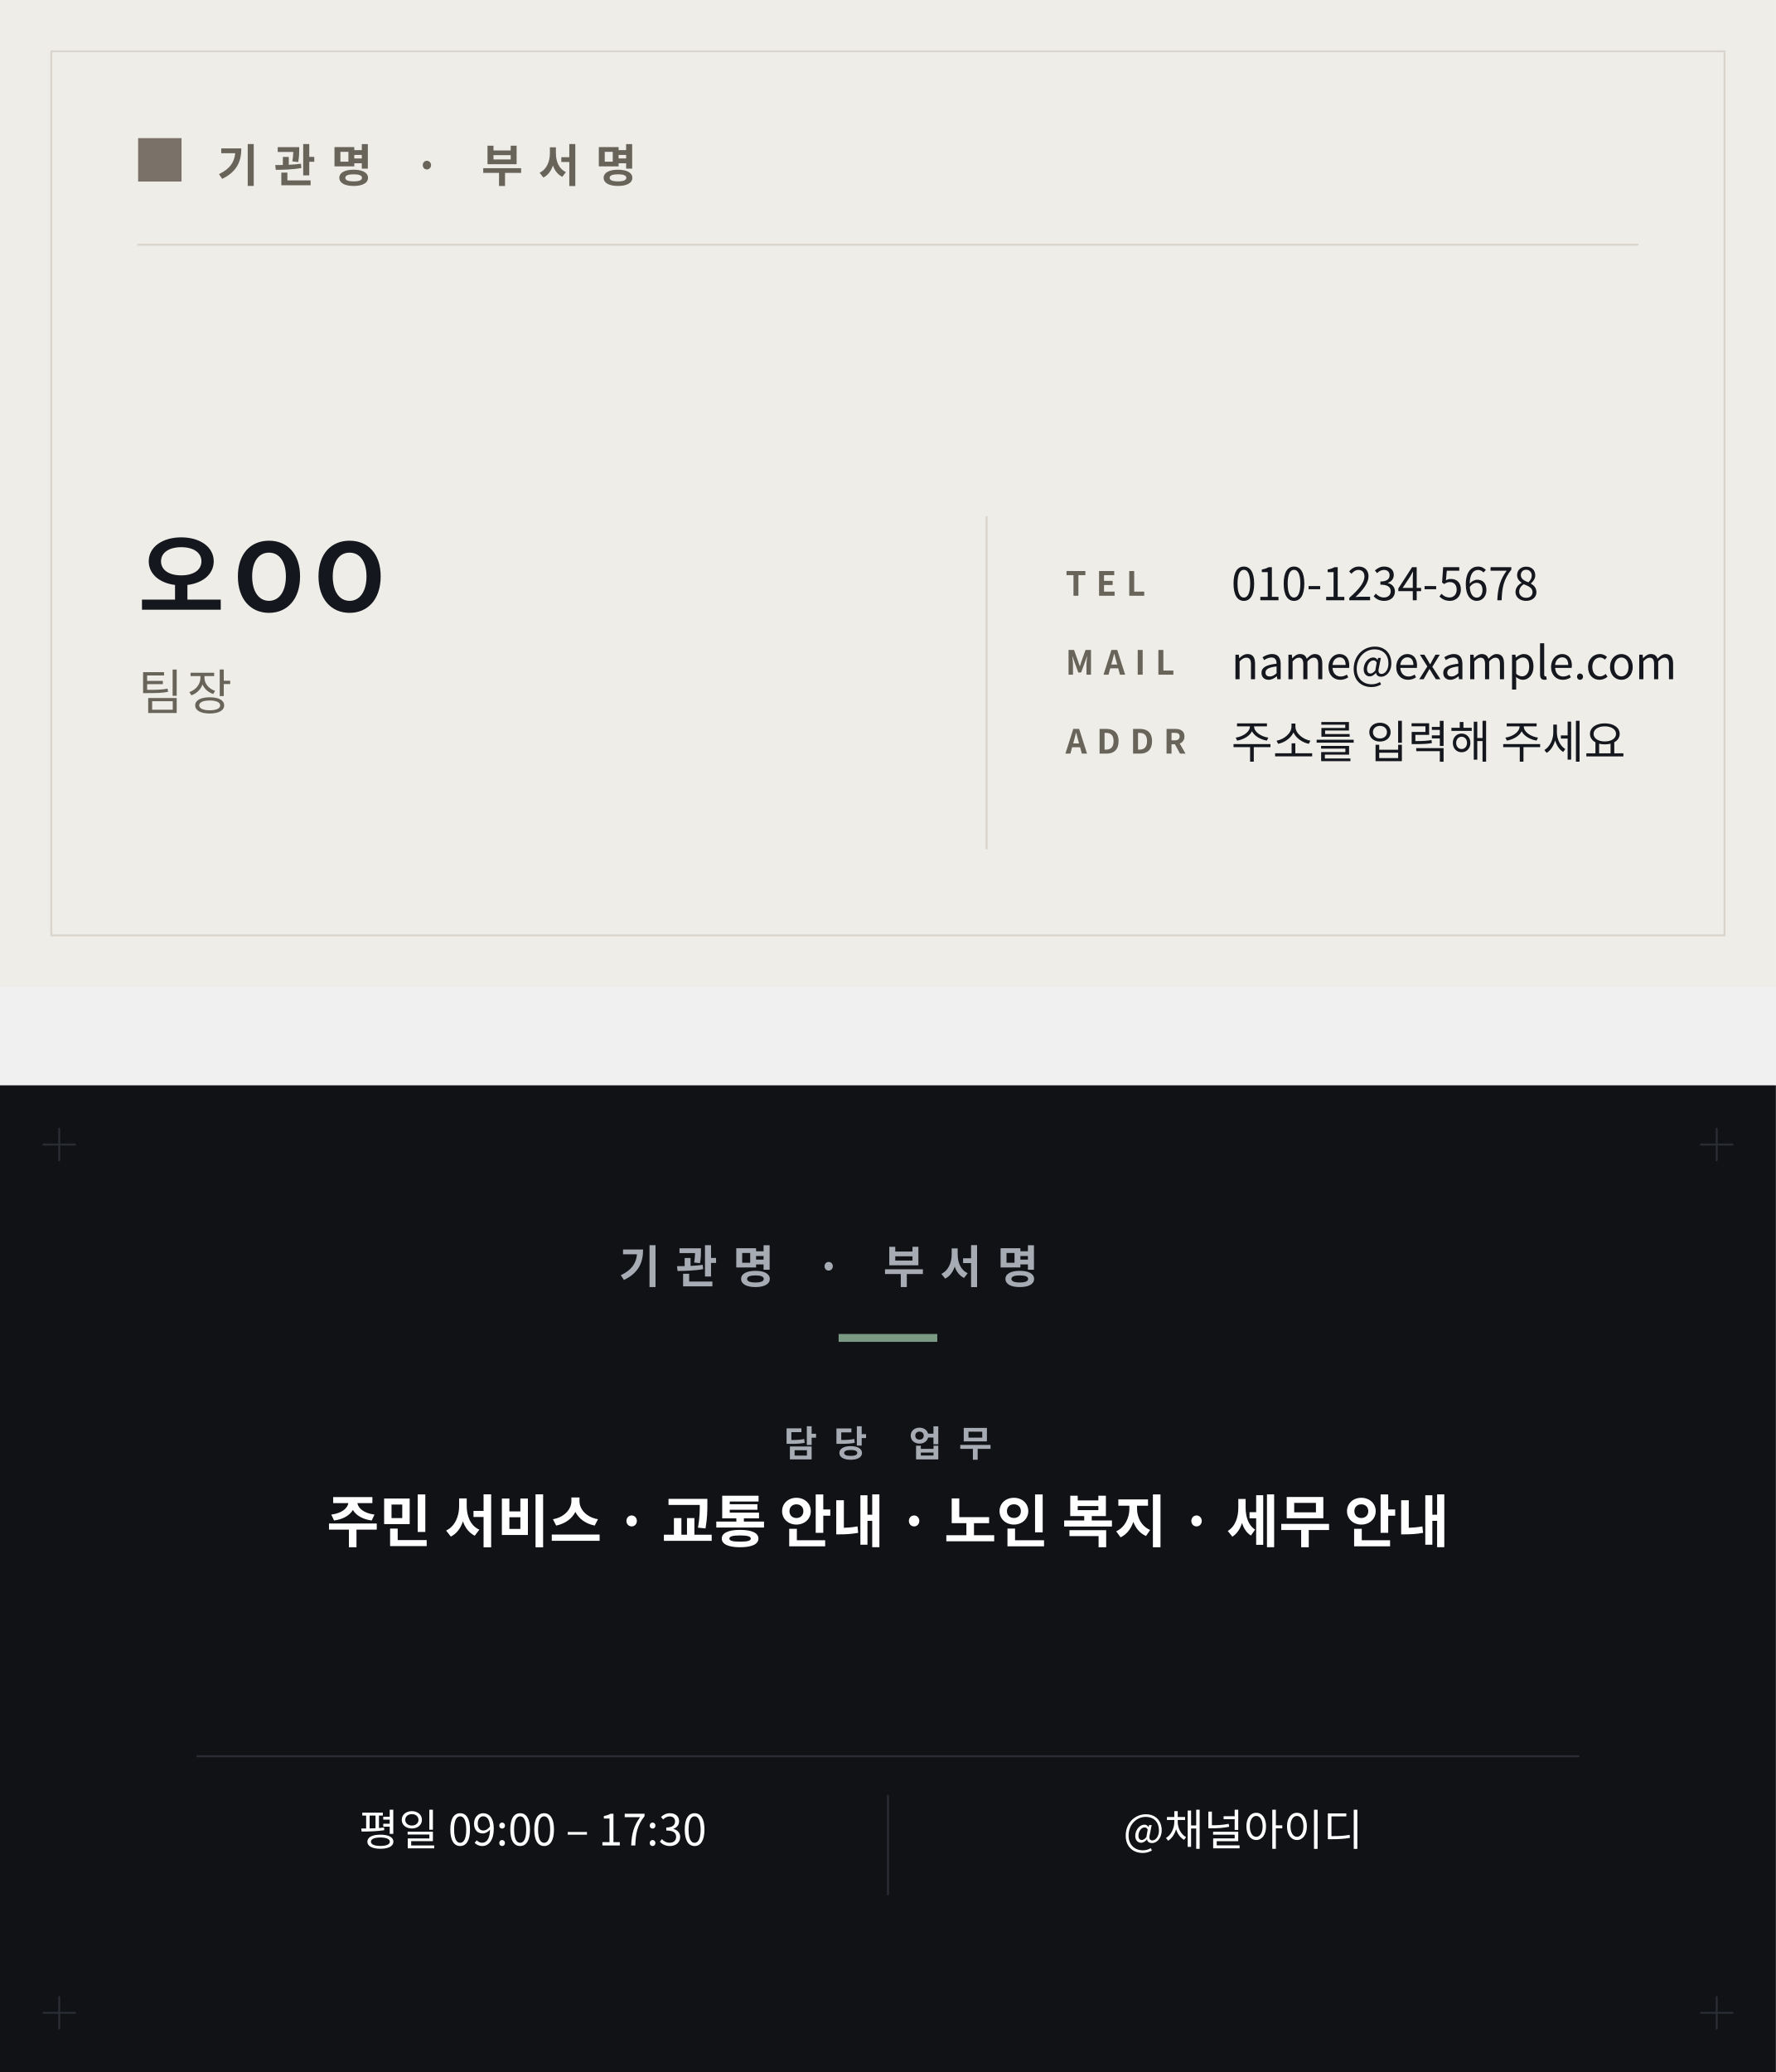
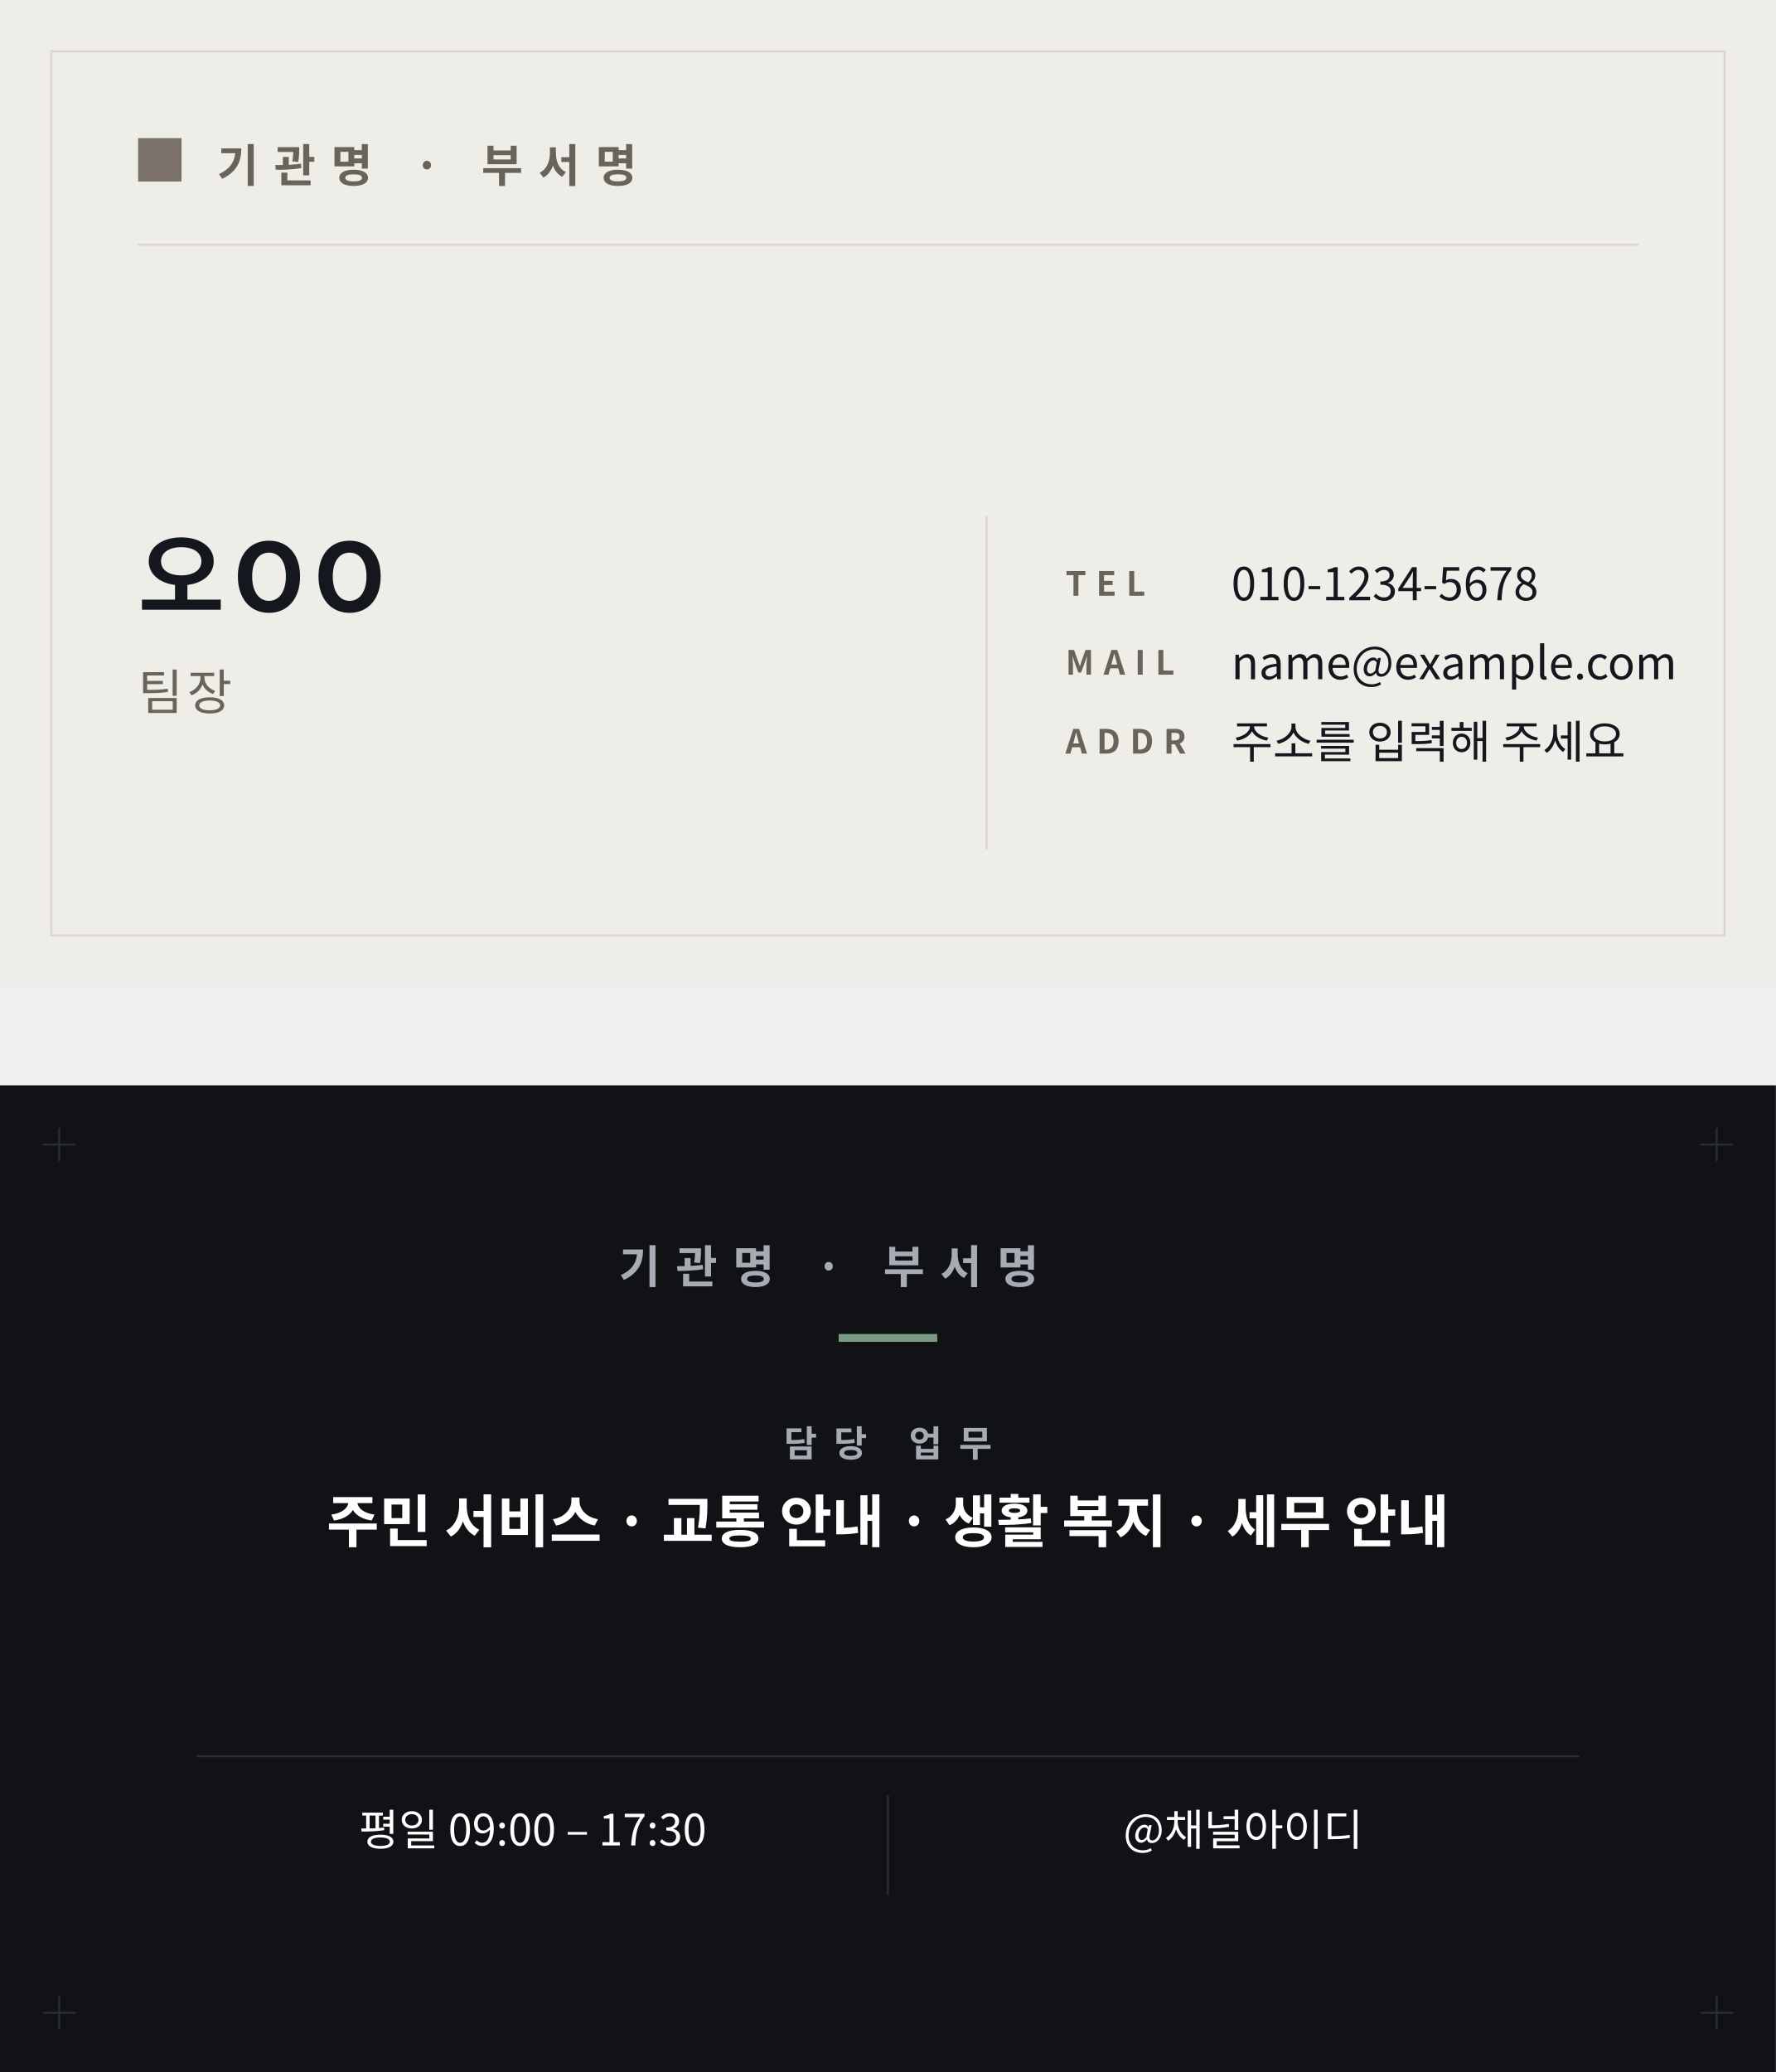
<svg xmlns="http://www.w3.org/2000/svg" width="90mm" height="105mm" viewBox="0 0 900 1050">
  <g id="front">
    <rect width="900" height="500" fill="#EFEDE8" />
    <rect x="26" y="26" width="848" height="448" fill="none" stroke="#D9D5CD" stroke-width="1" stroke-linejoin="round" />
    <rect x="70" y="70" width="22" height="22" fill="#7A7268" />
    <text font-family="Pretendard,'Noto Sans KR','Noto Sans CJK KR','Malgun Gothic','Apple SD Gothic Neo',sans-serif" font-size="22.9" font-weight="700" fill="#686459" text-anchor="start" letter-spacing="7.8">
      <tspan x="110" y="92.2">기관명 · 부서명</tspan>
    </text>
    <line x1="70" y1="124" x2="830" y2="124" stroke="#D9D5CD" stroke-width="1" stroke-linecap="round" />
    <text font-family="Pretendard,'Noto Sans KR','Noto Sans CJK KR','Malgun Gothic','Apple SD Gothic Neo',sans-serif" font-size="47.6" font-weight="700" fill="#14171D" text-anchor="start" letter-spacing="4.2">
      <tspan x="70" y="309.9">오OO</tspan>
    </text>
    <text font-family="Pretendard,'Noto Sans KR','Noto Sans CJK KR','Malgun Gothic','Apple SD Gothic Neo',sans-serif" font-size="24.7" font-weight="400" fill="#686459" text-anchor="start" letter-spacing="2.1">
      <tspan x="70" y="359.7">팀장</tspan>
    </text>
    <line x1="500" y1="262" x2="500" y2="430" stroke="#D9D5CD" stroke-width="1" stroke-linecap="round" />
    <text font-family="Pretendard,'Noto Sans KR','Noto Sans CJK KR','Malgun Gothic','Apple SD Gothic Neo',sans-serif" font-size="16.9" font-weight="700" fill="#686459" text-anchor="start" letter-spacing="4.9">
      <tspan x="540" y="301.9">TEL</tspan>
    </text>
    <text font-family="Pretendard,'Noto Sans KR','Noto Sans CJK KR','Malgun Gothic','Apple SD Gothic Neo',sans-serif" font-size="22.9" font-weight="400" fill="#14171D" text-anchor="start">
      <tspan x="624" y="304.2">010-1234-5678</tspan>
    </text>
    <text font-family="Pretendard,'Noto Sans KR','Noto Sans CJK KR','Malgun Gothic','Apple SD Gothic Neo',sans-serif" font-size="16.9" font-weight="700" fill="#686459" text-anchor="start" letter-spacing="4.9">
      <tspan x="540" y="341.9">MAIL</tspan>
    </text>
    <text font-family="Pretendard,'Noto Sans KR','Noto Sans CJK KR','Malgun Gothic','Apple SD Gothic Neo',sans-serif" font-size="22.9" font-weight="400" fill="#14171D" text-anchor="start">
      <tspan x="624" y="344.2">name@example.com</tspan>
    </text>
    <text font-family="Pretendard,'Noto Sans KR','Noto Sans CJK KR','Malgun Gothic','Apple SD Gothic Neo',sans-serif" font-size="16.9" font-weight="700" fill="#686459" text-anchor="start" letter-spacing="4.9">
      <tspan x="540" y="381.9">ADDR</tspan>
    </text>
    <text font-family="Pretendard,'Noto Sans KR','Noto Sans CJK KR','Malgun Gothic','Apple SD Gothic Neo',sans-serif" font-size="22.9" font-weight="400" fill="#14171D" text-anchor="start">
      <tspan x="624" y="384.2">주소를 입력해 주세요</tspan>
    </text>
  </g>
  <g id="back" transform="translate(0 550)">
    <rect width="900" height="500" fill="#101216" />
    <line x1="22" y1="30" x2="38" y2="30" stroke="#2A2D34" stroke-width="1" stroke-linecap="round" />
    <line x1="30" y1="22" x2="30" y2="38" stroke="#2A2D34" stroke-width="1" stroke-linecap="round" />
    <line x1="862" y1="30" x2="878" y2="30" stroke="#2A2D34" stroke-width="1" stroke-linecap="round" />
    <line x1="870" y1="22" x2="870" y2="38" stroke="#2A2D34" stroke-width="1" stroke-linecap="round" />
    <line x1="22" y1="470" x2="38" y2="470" stroke="#2A2D34" stroke-width="1" stroke-linecap="round" />
    <line x1="30" y1="462" x2="30" y2="478" stroke="#2A2D34" stroke-width="1" stroke-linecap="round" />
    <line x1="862" y1="470" x2="878" y2="470" stroke="#2A2D34" stroke-width="1" stroke-linecap="round" />
    <line x1="870" y1="462" x2="870" y2="478" stroke="#2A2D34" stroke-width="1" stroke-linecap="round" />
    <text font-family="Pretendard,'Noto Sans KR','Noto Sans CJK KR','Malgun Gothic','Apple SD Gothic Neo',sans-serif" font-size="22.9" font-weight="700" fill="#A7ABB4" text-anchor="middle" letter-spacing="7.8">
      <tspan x="420" y="100.2">기관명 · 부서명</tspan>
    </text>
    <rect x="425" y="126" width="50" height="4" fill="#7A9A84" />
    <text font-family="Pretendard,'Noto Sans KR','Noto Sans CJK KR','Malgun Gothic','Apple SD Gothic Neo',sans-serif" font-size="18.3" font-weight="700" fill="#A7ABB4" text-anchor="middle" letter-spacing="8.5">
      <tspan x="450" y="188.1">담당 업무</tspan>
    </text>
    <text font-family="Pretendard,'Noto Sans KR','Noto Sans CJK KR','Malgun Gothic','Apple SD Gothic Neo',sans-serif" font-size="28.9" font-weight="700" fill="#FFFFFF" text-anchor="middle">
-       <tspan x="450" y="231.5">주민 서비스  ·  교통 안내  ·  노인 복지  ·  세무 안내</tspan>
+       <tspan x="450" y="231.5">주민 서비스  ·  교통 안내  ·  생활 복지  ·  세무 안내</tspan>
    </text>
    <line x1="100" y1="340" x2="800" y2="340" stroke="#2A2D34" stroke-width="1" stroke-linecap="round" />
    <text font-family="Pretendard,'Noto Sans KR','Noto Sans CJK KR','Malgun Gothic','Apple SD Gothic Neo',sans-serif" font-size="21.9" font-weight="400" fill="#FFFFFF" text-anchor="middle">
      <tspan x="270" y="385.2">평일 09:00 – 17:30</tspan>
    </text>
    <line x1="450" y1="360" x2="450" y2="410" stroke="#2A2D34" stroke-width="1" stroke-linecap="round" />
    <text font-family="Pretendard,'Noto Sans KR','Noto Sans CJK KR','Malgun Gothic','Apple SD Gothic Neo',sans-serif" font-size="21.9" font-weight="400" fill="#FFFFFF" text-anchor="middle">
      <tspan x="630" y="385.2">@채널아이디</tspan>
    </text>
  </g>
</svg>
